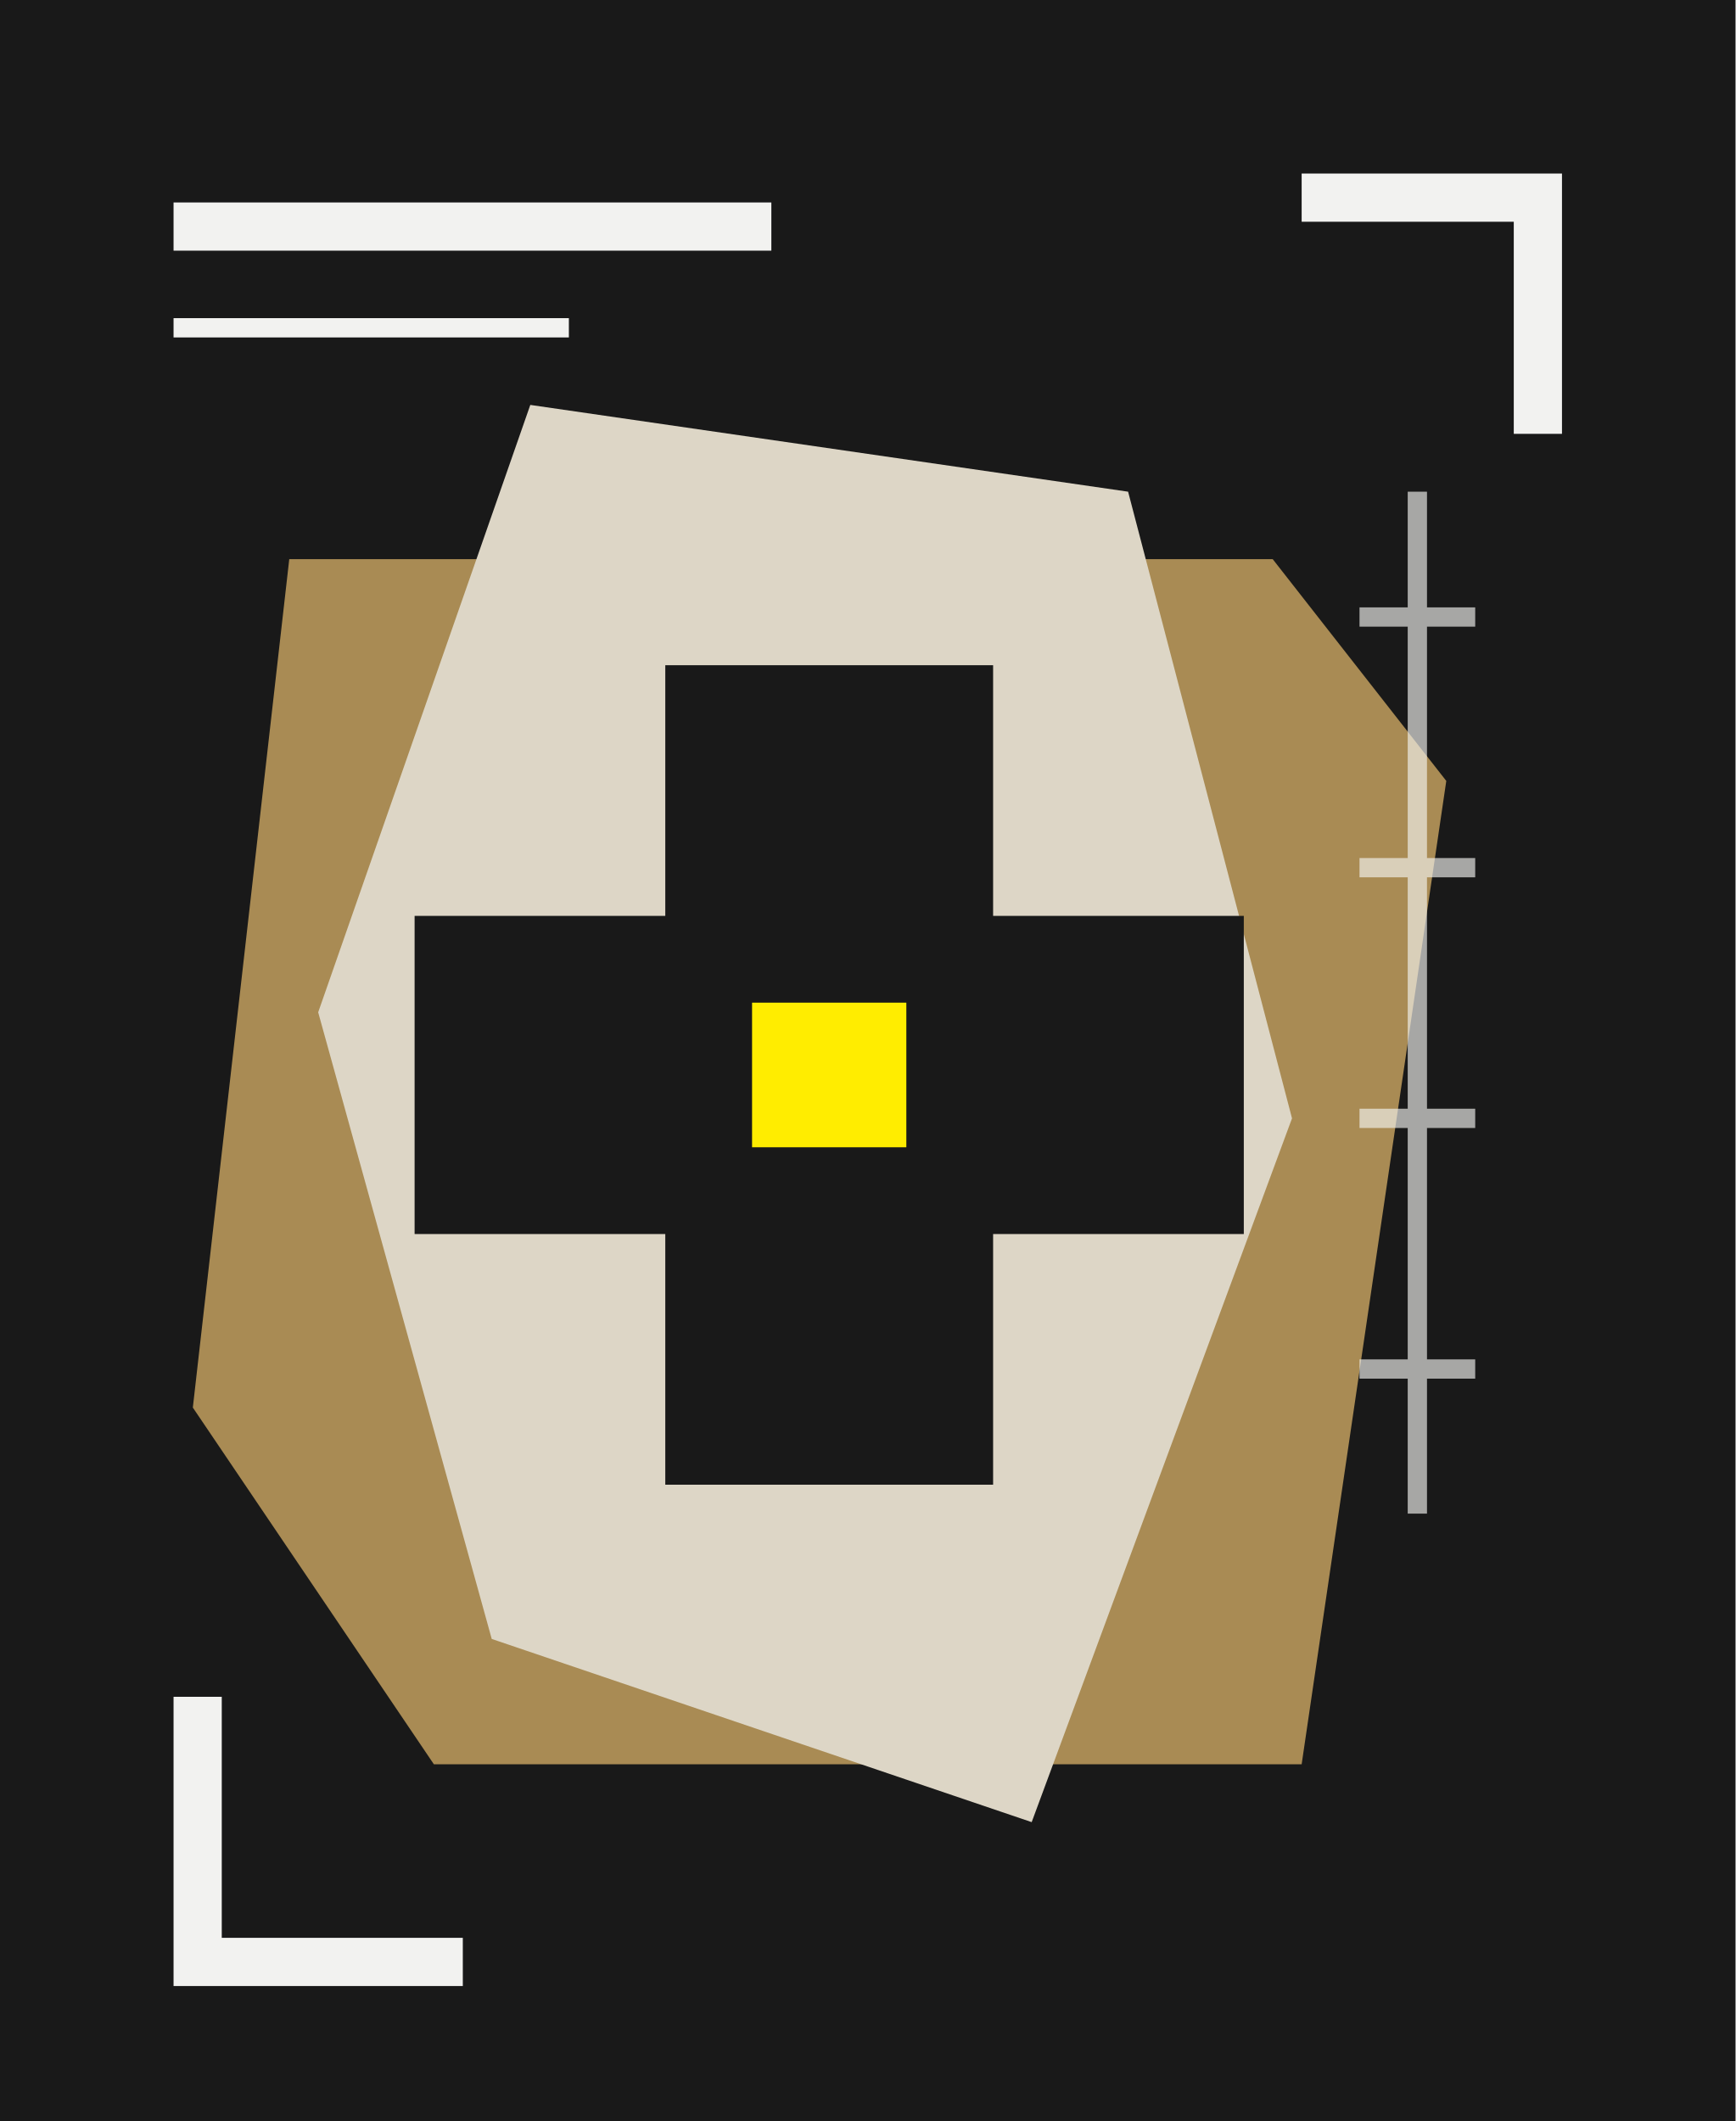
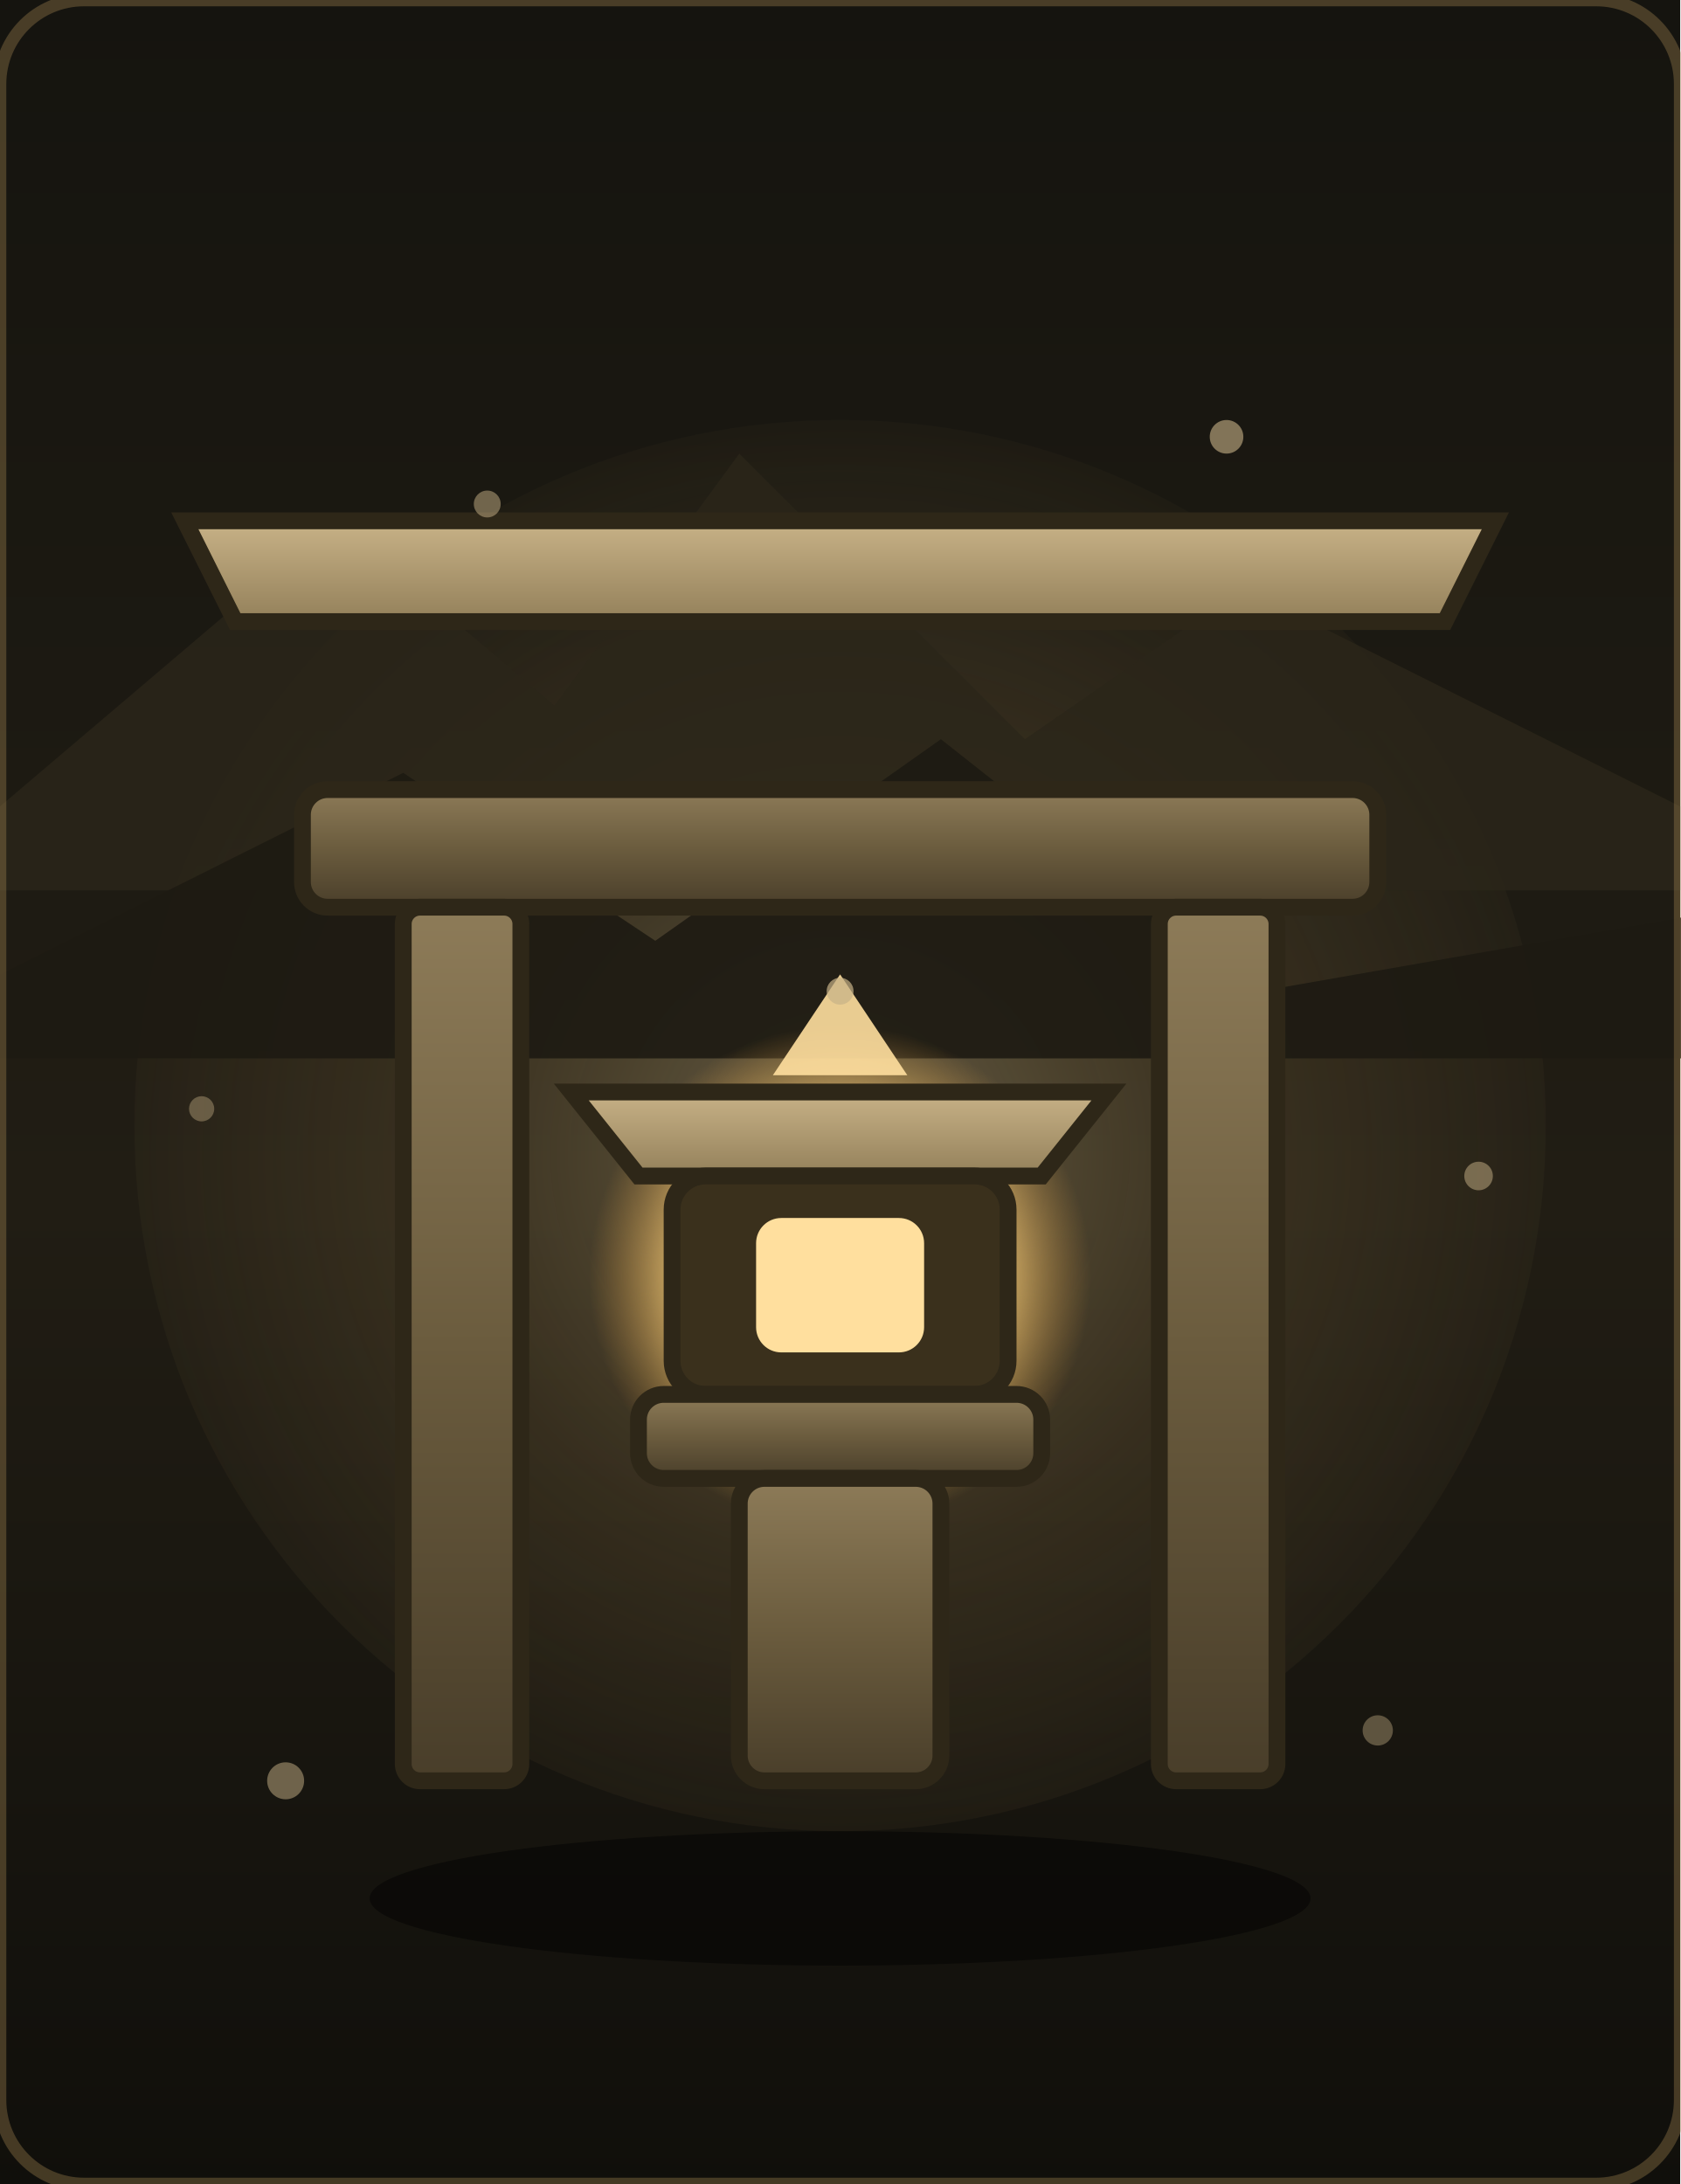
- <svg xmlns="http://www.w3.org/2000/svg" viewBox="0 0 180 220" role="img" aria-labelledby="title desc">
-   <rect width="180" height="220" fill="#191919" />
-   <path d="M30 58h102l18 23-15 102H45L20 146z" fill="#a98b54" />
-   <path d="m55 42 62 9 17 65-27 73-56-19-18-65z" fill="#ddd6c6" />
-   <path d="M69 69h34v85H69z" fill="#191919" />
-   <path d="M43 95h86v33H43z" fill="#191919" />
-   <path d="M78 104h16v15H78z" fill="#ffed00" />
-   <path d="M18 21h62v5H18zm0 12h41v2H18zM135 18h27v27h-5V23h-22zM18 176h5v25h25v5H18z" fill="#f2f2f0" />
-   <path d="M147 51v106M141 64h12M141 90h12M141 116h12M141 142h12" stroke="#f2f2f0" stroke-width="2" opacity=".65" />
+ <svg xmlns="http://www.w3.org/2000/svg" viewBox="0 0 200 260" role="img" aria-labelledby="title desc">
+   <defs>
+     <linearGradient id="b-bg" x1="0" y1="0" x2="0" y2="1">
+       <stop offset="0" stop-color="#15140f" />
+       <stop offset=".55" stop-color="#211d14" />
+       <stop offset="1" stop-color="#100f0b" />
+     </linearGradient>
+     <radialGradient id="b-halo" cx=".5" cy=".52" r=".58">
+       <stop offset="0" stop-color="#ffe9b0" stop-opacity=".34" />
+       <stop offset=".5" stop-color="#a98b54" stop-opacity=".18" />
+       <stop offset="1" stop-color="#a98b54" stop-opacity="0" />
+     </radialGradient>
+     <linearGradient id="b-stone" x1="0" y1="0" x2="0" y2="1">
+       <stop offset="0" stop-color="#8d7b58" />
+       <stop offset=".5" stop-color="#6b5c3e" />
+       <stop offset="1" stop-color="#493e2a" />
+     </linearGradient>
+     <linearGradient id="b-stone-hi" x1="0" y1="0" x2="0" y2="1">
+       <stop offset="0" stop-color="#c8b287" />
+       <stop offset="1" stop-color="#93805a" />
+     </linearGradient>
+     <radialGradient id="b-lamp" cx=".5" cy=".5" r=".5">
+       <stop offset="0" stop-color="#fff4cf" />
+       <stop offset=".55" stop-color="#ffd985" />
+       <stop offset="1" stop-color="#c98f3d" stop-opacity="0" />
+     </radialGradient>
+   </defs>
+   <rect width="200" height="260" fill="url(#b-bg)" />
+   <circle cx="100" cy="134" r="84" fill="url(#b-halo)" />
+   <path d="M0 96 40 62l26 22 22-30 34 34 26-18 52 26v10H0Z" fill="#2a2519" opacity=".8" />
+   <path d="M0 116 48 92l30 20 34-24 38 30 80-14v22H0Z" fill="#1d1a12" opacity=".9" />
+   <g stroke="#2e2718" stroke-width="2">
+     <path d="M28 74h144l6-12H22Z" fill="url(#b-stone-hi)" />
+     <rect x="36" y="94" width="128" height="14" rx="3" fill="url(#b-stone)" />
+     <rect x="48" y="108" width="14" height="104" rx="2" fill="url(#b-stone)" />
+     <rect x="138" y="108" width="14" height="104" rx="2" fill="url(#b-stone)" />
+   </g>
+   <g>
+     <circle cx="100" cy="152" r="30" fill="url(#b-lamp)" />
+     <path d="M76 140h48l8-10H68Z" fill="url(#b-stone-hi)" stroke="#2e2718" stroke-width="2" />
+     <rect x="80" y="140" width="40" height="26" rx="4" fill="#3a301c" stroke="#2e2718" stroke-width="2" />
+     <rect x="90" y="145" width="20" height="16" rx="3" fill="#ffdf9e" />
+     <path d="M92 128l8-12 8 12Z" fill="#ffdf9e" opacity=".9" />
+     <rect x="76" y="166" width="48" height="10" rx="3" fill="url(#b-stone)" stroke="#2e2718" stroke-width="2" />
+     <rect x="88" y="176" width="24" height="36" rx="3" fill="url(#b-stone)" stroke="#2e2718" stroke-width="2" />
+   </g>
+   <g fill="#c8b287">
+     <circle cx="34" cy="212" r="2.2" opacity=".5" />
+     <circle cx="164" cy="206" r="1.8" opacity=".4" />
+     <circle cx="58" cy="60" r="1.6" opacity=".5" />
+     <circle cx="146" cy="52" r="2" opacity=".6" />
+     <circle cx="24" cy="132" r="1.5" opacity=".4" />
+     <circle cx="176" cy="140" r="1.7" opacity=".5" />
+     <circle cx="100" cy="118" r="1.6" opacity=".7" />
+   </g>
+   <ellipse cx="100" cy="226" rx="56" ry="8" fill="#000" opacity=".45" />
+   <rect width="200" height="260" fill="none" stroke="#a98b54" stroke-opacity=".35" stroke-width="1.5" rx="10" />
</svg>
